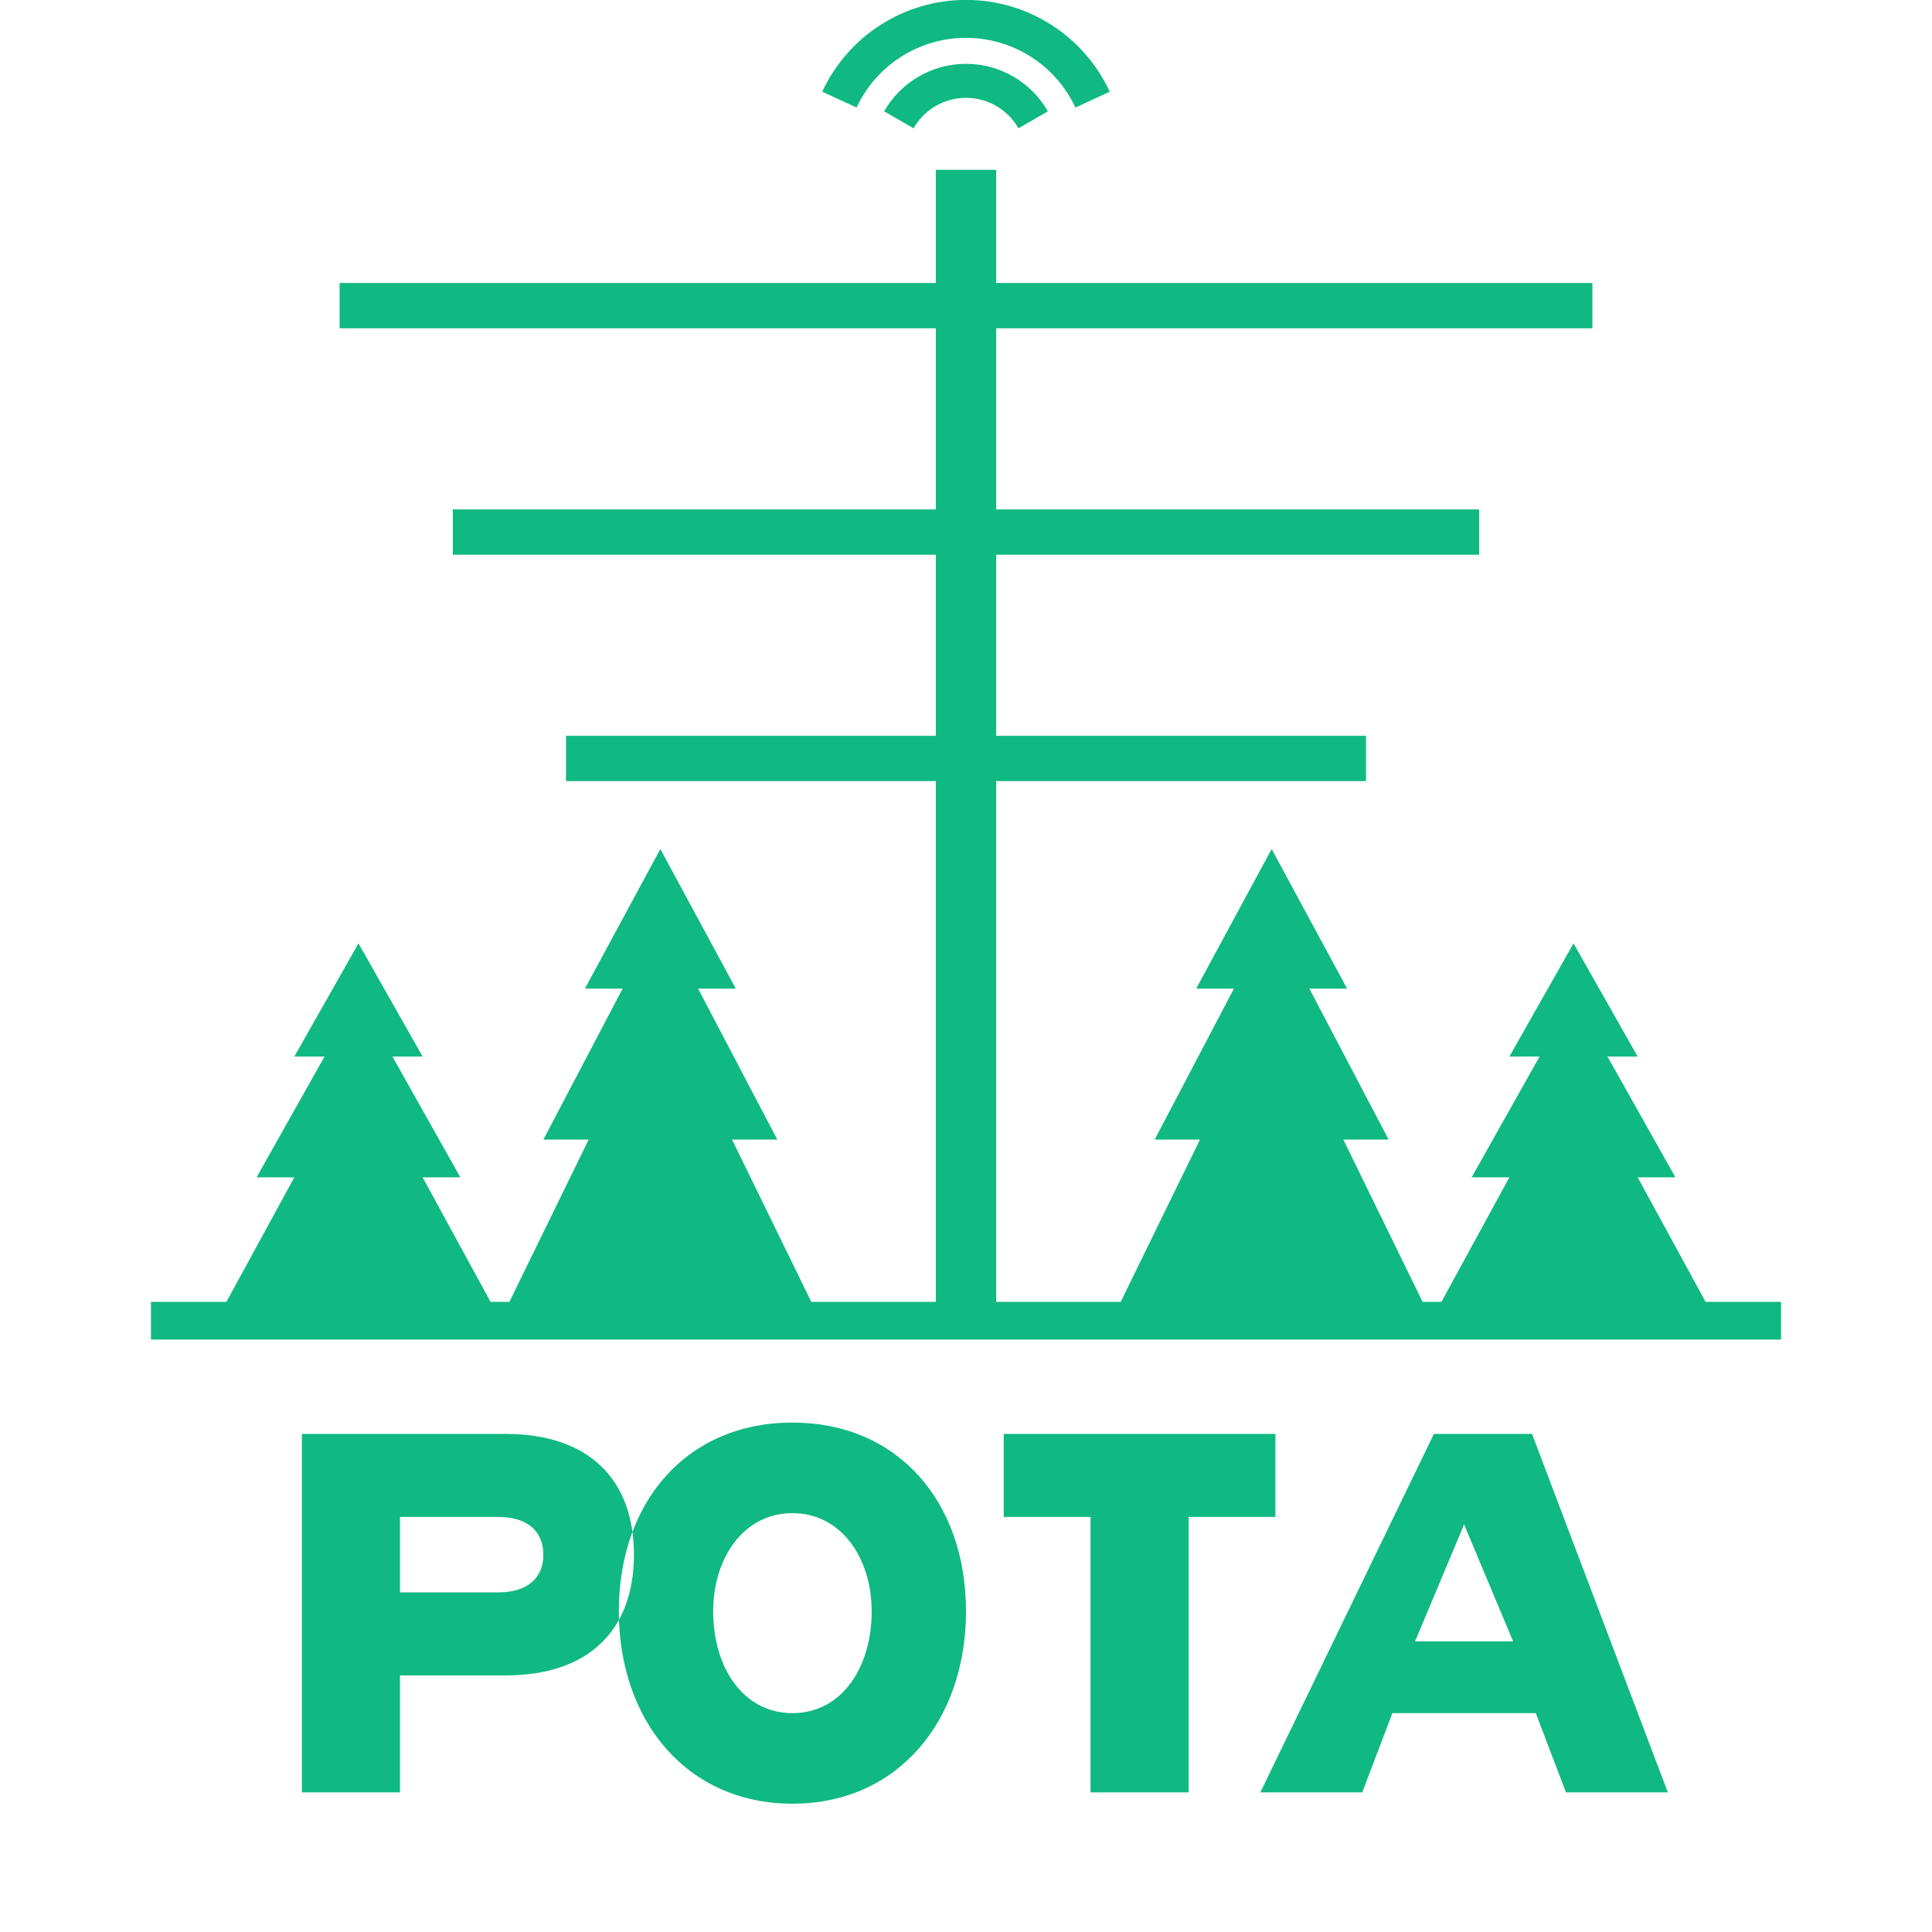
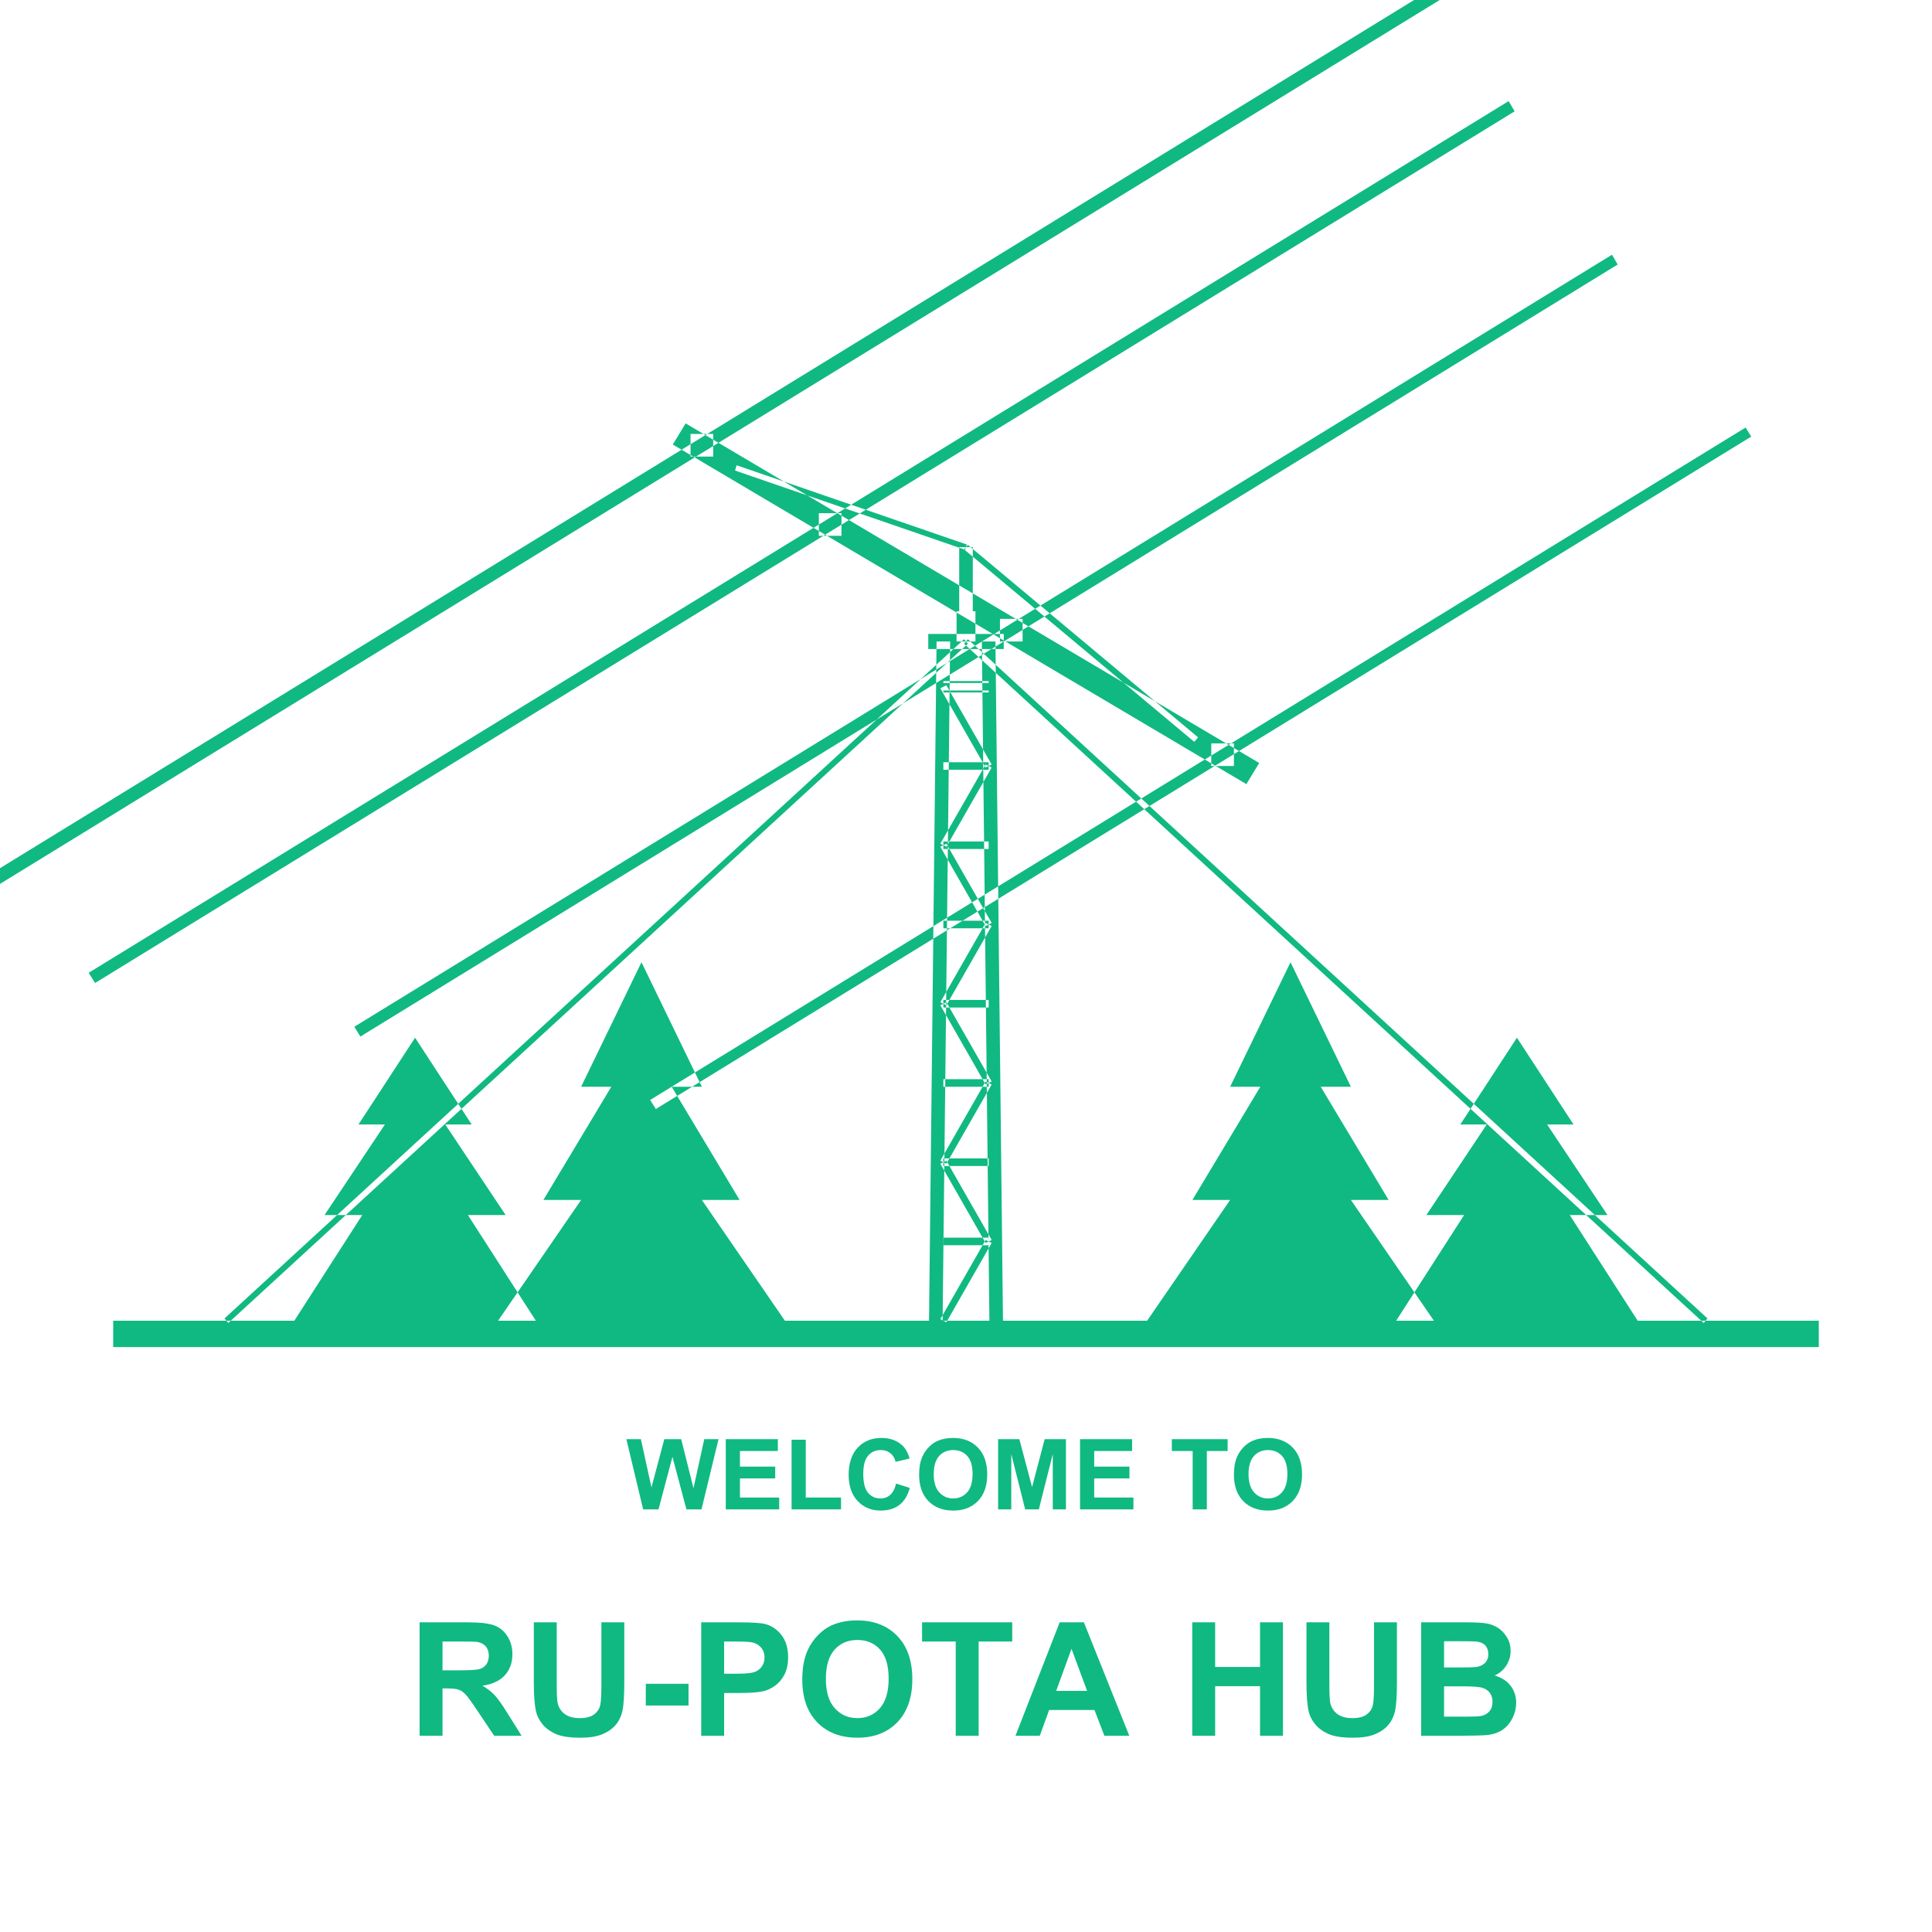
<svg xmlns="http://www.w3.org/2000/svg" viewBox="0 0 512 512" width="512" height="512">
-   <path fill="#10B981" fill-rule="evenodd" d="M248 45 L264 45 L264 75 L422 75 L422 87 L264 87 L264 135 L392 135 L392 147 L264 147 L264 195 L362 195 L362 207 L264 207 L264 345 L248 345 L248 207 L150 207 L150 195 L248 195 L248 147 L120 147 L120 135 L248 135 L248 87 L90 87 L90 75 L248 75 Z  M242.1 34.0 A16 16 0 0 1 269.9 34.0 L277.7 29.5 A25 25 0 0 0 234.3 29.5 Z  M227.0 28.5 A32 32 0 0 1 285.0 28.5 L294.1 24.3 A42 42 0 0 0 217.9 24.3 Z  M95 250 L112 280 L104 280 L122 312 L112 312 L130 345 L60 345 L78 312 L68 312 L86 280 L78 280 Z  M175 225 L195 262 L185 262 L206 302 L194 302 L215 345 L135 345 L156 302 L144 302 L165 262 L155 262 Z  M337 225 L357 262 L347 262 L368 302 L356 302 L377 345 L297 345 L318 302 L306 302 L327 262 L317 262 Z  M417 250 L434 280 L426 280 L444 312 L434 312 L452 345 L382 345 L400 312 L390 312 L408 280 L400 280 Z  M40 345 L472 345 L472 355 L40 355 Z  M80 380 L134 380 C156 380 168 392 168 412 C168 432 156 444 134 444 L106 444 L106 475 L80 475 Z M106 402 L106 422 L132 422 C140 422 144 418 144 412 C144 406 140 402 132 402 Z  M210 377 C238 377 256 398 256 427 C256 456 238 478 210 478 C182 478 164 456 164 427 C164 398 182 377 210 377 Z M210 401 C197 401 189 413 189 427 C189 442 197 454 210 454 C223 454 231 442 231 427 C231 413 223 401 210 401 Z  M266 380 L338 380 L338 402 L315 402 L315 475 L289 475 L289 402 L266 402 Z  M380 380 L406 380 L442 475 L415 475 L407 454 L369 454 L361 475 L334 475 Z M388 404 L375 435 L401 435 Z " />
+   <path fill="#10B981" fill-rule="evenodd" d="M248.2 170.0 L246.2 350.0 L249.8 350.0 L251.8 170.0 Z  M260.2 170.0 L262.2 350.0 L265.8 350.0 L263.8 170.0 Z  M246.0 172.0 L266.0 172.0 L266.0 168.0 L246.0 168.0 Z  M250.0 183.5 L262.0 183.5 L262.0 180.5 L250.0 180.5 Z  M258.5 170.0 L258.5 162.0 L253.5 162.0 L253.5 170.0 Z  M250.0 183.0 L262.0 183.0 L262.0 181.0 L250.0 181.0 Z  M249.2 182.4 L261.2 203.4 L262.8 202.6 L250.8 181.6 Z  M250.0 204.0 L262.0 204.0 L262.0 202.0 L250.0 202.0 Z  M261.2 202.6 L249.2 223.6 L250.8 224.4 L262.8 203.4 Z  M250.0 225.0 L262.0 225.0 L262.0 223.0 L250.0 223.0 Z  M249.2 224.4 L261.2 245.4 L262.8 244.6 L250.8 223.6 Z  M250.0 246.0 L262.0 246.0 L262.0 244.0 L250.0 244.0 Z  M261.2 244.6 L249.2 265.6 L250.8 266.4 L262.8 245.4 Z  M250.0 267.0 L262.0 267.0 L262.0 265.0 L250.0 265.0 Z  M249.2 266.4 L261.2 287.4 L262.8 286.6 L250.8 265.6 Z  M250.0 288.0 L262.0 288.0 L262.0 286.0 L250.0 286.0 Z  M261.2 286.6 L249.2 307.6 L250.8 308.4 L262.8 287.4 Z  M250.0 309.0 L262.0 309.0 L262.0 307.0 L250.0 307.0 Z  M249.2 308.4 L261.2 329.4 L262.8 328.6 L250.8 307.6 Z  M250.0 330.0 L262.0 330.0 L262.0 328.0 L250.0 328.0 Z  M261.2 328.6 L249.2 349.6 L250.8 350.4 L262.8 329.4 Z  M255.5 169.4 L59.5 349.4 L60.5 350.6 L256.5 170.6 Z  M255.5 170.6 L451.5 350.6 L452.5 349.4 L256.5 169.4 Z  M178.3 117.8 L330.3 207.8 L333.7 202.2 L181.7 112.2 Z  M257.8 162.0 L257.8 145.0 L254.2 145.0 L254.2 162.0 Z  M256.2 144.3 L195.2 123.3 L194.8 124.7 L255.8 145.7 Z  M255.5 145.6 L316.5 196.6 L317.5 195.4 L256.5 144.4 Z  M-25.5 249.9 L383.0 -0.9 L381.1 -3.9 L-27.4 246.9 Z M183.0 115.0 L189.0 115.0 L189.0 121.0 L183.0 121.0 Z  M25.2 260.5 L401.4 29.5 L399.8 26.8 L23.5 257.8 Z M217.0 136.0 L223.0 136.0 L223.0 142.0 L217.0 142.0 Z  M95.5 274.7 L428.7 70.1 L427.2 67.5 L93.9 272.1 Z M265.0 164.0 L271.0 164.0 L271.0 170.0 L265.0 170.0 Z  M173.8 293.9 L464.1 115.7 L462.6 113.3 L172.3 291.5 Z M321.0 197.0 L327.0 197.0 L327.0 203.0 L321.0 203.0 Z  M110 275 L125 298 L118 298 L134 322 L124 322 L142 350 L78 350 L96 322 L86 322 L102 298 L95 298 Z M170 255 L186 288 L178 288 L196 318 L186 318 L208 350 L132 350 L154 318 L144 318 L162 288 L154 288 Z  M342 255 L358 288 L350 288 L368 318 L358 318 L380 350 L304 350 L326 318 L316 318 L334 288 L326 288 Z M402 275 L417 298 L410 298 L426 322 L416 322 L434 350 L370 350 L388 322 L378 322 L394 298 L387 298 Z  M30 350 L482 350 L482 357 L30 357 Z  M170.438 400.0 165.994 381.389H169.841L172.647 394.173L176.049 381.389H180.518L183.78 394.389L186.637 381.389H190.42L185.901 400.0H181.914L178.207 386.086L174.513 400.0Z M192.337 400.0V381.389H206.137V384.537H196.095V388.663H205.439V391.799H196.095V396.864H206.492V400.0Z M209.78 400.0V381.541H213.538V396.864H222.882V400.0Z M237.469 393.157 241.112 394.312Q240.275 397.359 238.326 398.838Q236.377 400.317 233.381 400.317Q229.674 400.317 227.287 397.785Q224.901 395.252 224.901 390.859Q224.901 386.213 227.3 383.642Q229.699 381.071 233.61 381.071Q237.025 381.071 239.157 383.09Q240.427 384.283 241.062 386.518L237.342 387.406Q237.012 385.959 235.965 385.121Q234.917 384.283 233.419 384.283Q231.35 384.283 230.061 385.769Q228.773 387.254 228.773 390.58Q228.773 394.109 230.042 395.607Q231.312 397.105 233.343 397.105Q234.841 397.105 235.92 396.153Q236.999 395.201 237.469 393.157Z M243.575 390.809Q243.575 387.965 244.426 386.035Q245.061 384.613 246.159 383.483Q247.257 382.354 248.565 381.808Q250.304 381.071 252.576 381.071Q256.69 381.071 259.159 383.623Q261.628 386.175 261.628 390.72Q261.628 395.227 259.178 397.772Q256.728 400.317 252.627 400.317Q248.476 400.317 246.026 397.785Q243.575 395.252 243.575 390.809ZM247.447 390.682Q247.447 393.843 248.907 395.474Q250.367 397.105 252.614 397.105Q254.861 397.105 256.302 395.487Q257.743 393.868 257.743 390.631Q257.743 387.432 256.34 385.857Q254.938 384.283 252.614 384.283Q250.291 384.283 248.869 385.876Q247.447 387.47 247.447 390.682Z M264.51 400.0V381.389H270.134L273.511 394.084L276.85 381.389H282.486V400.0H278.995V385.35L275.301 400.0H271.683L268.001 385.35V400.0Z M286.219 400.0V381.389H300.019V384.537H289.977V388.663H299.32V391.799H289.977V396.864H300.374V400.0Z M316.07 400.0V384.537H310.548V381.389H325.338V384.537H319.828V400.0Z M327.001 390.809Q327.001 387.965 327.851 386.035Q328.486 384.613 329.584 383.483Q330.682 382.354 331.99 381.808Q333.729 381.071 336.002 381.071Q340.115 381.071 342.584 383.623Q345.054 386.175 345.054 390.72Q345.054 395.227 342.603 397.772Q340.153 400.317 336.053 400.317Q331.901 400.317 329.451 397.785Q327.001 395.252 327.001 390.809ZM330.873 390.682Q330.873 393.843 332.333 395.474Q333.793 397.105 336.04 397.105Q338.287 397.105 339.728 395.487Q341.169 393.868 341.169 390.631Q341.169 387.432 339.766 385.857Q338.363 384.283 336.04 384.283Q333.717 384.283 332.295 385.876Q330.873 387.47 330.873 390.682Z M111.201 460.0V429.936H123.977Q128.797 429.936 130.981 430.746Q133.165 431.556 134.477 433.627Q135.79 435.698 135.79 438.364Q135.79 441.748 133.801 443.953Q131.811 446.157 127.853 446.731Q129.822 447.88 131.104 449.254Q132.385 450.628 134.559 454.135L138.23 460.0H130.97L126.582 453.458Q124.244 449.951 123.383 449.039Q122.521 448.126 121.557 447.788Q120.593 447.449 118.502 447.449H117.271V460.0ZM117.271 442.65H121.762Q126.131 442.65 127.218 442.281Q128.304 441.912 128.92 441.01Q129.535 440.107 129.535 438.754Q129.535 437.236 128.725 436.303Q127.915 435.37 126.438 435.124Q125.7 435.021 122.009 435.021H117.271Z M141.47 429.936H147.541V446.219Q147.541 450.095 147.766 451.243Q148.156 453.089 149.622 454.207Q151.089 455.324 153.632 455.324Q156.216 455.324 157.528 454.268Q158.841 453.212 159.107 451.674Q159.374 450.136 159.374 446.567V429.936H165.444V445.727Q165.444 451.141 164.952 453.376Q164.46 455.611 163.137 457.149Q161.814 458.688 159.599 459.6Q157.384 460.513 153.816 460.513Q149.509 460.513 147.284 459.518Q145.059 458.523 143.767 456.934Q142.475 455.345 142.065 453.602Q141.47 451.018 141.47 445.973Z M171.145 451.981V446.219H182.466V451.981Z M185.829 460.0V429.936H195.57Q201.107 429.936 202.789 430.387Q205.373 431.063 207.116 433.33Q208.859 435.596 208.859 439.185Q208.859 441.953 207.854 443.84Q206.849 445.727 205.301 446.803Q203.753 447.88 202.153 448.229Q199.979 448.659 195.857 448.659H191.899V460.0ZM191.899 435.021V443.553H195.221Q198.81 443.553 200.02 443.081Q201.23 442.609 201.917 441.604Q202.604 440.6 202.604 439.267Q202.604 437.626 201.64 436.56Q200.676 435.493 199.2 435.227Q198.113 435.021 194.832 435.021Z M212.612 445.152Q212.612 440.559 213.986 437.441Q215.011 435.145 216.785 433.319Q218.559 431.494 220.672 430.612Q223.481 429.423 227.152 429.423Q233.797 429.423 237.785 433.545Q241.774 437.667 241.774 445.009Q241.774 452.289 237.816 456.401Q233.858 460.513 227.234 460.513Q220.528 460.513 216.57 456.421Q212.612 452.33 212.612 445.152ZM218.867 444.947Q218.867 450.054 221.225 452.689Q223.584 455.324 227.214 455.324Q230.843 455.324 233.171 452.709Q235.499 450.095 235.499 444.865Q235.499 439.697 233.233 437.154Q230.967 434.611 227.214 434.611Q223.461 434.611 221.164 437.185Q218.867 439.759 218.867 444.947Z M253.279 460.0V435.021H244.358V429.936H268.25V435.021H259.349V460.0Z M299.278 460.0H292.675L290.05 453.171H278.032L275.551 460.0H269.111L280.821 429.936H287.24ZM288.101 448.105 283.959 436.949 279.898 448.105Z M315.958 460.0V429.936H322.029V441.769H333.923V429.936H339.993V460.0H333.923V446.854H322.029V460.0Z M346.228 429.936H352.298V446.219Q352.298 450.095 352.524 451.243Q352.913 453.089 354.38 454.207Q355.846 455.324 358.389 455.324Q360.973 455.324 362.285 454.268Q363.598 453.212 363.865 451.674Q364.131 450.136 364.131 446.567V429.936H370.201V445.727Q370.201 451.141 369.709 453.376Q369.217 455.611 367.894 457.149Q366.572 458.688 364.357 459.6Q362.142 460.513 358.574 460.513Q354.267 460.513 352.042 459.518Q349.817 458.523 348.525 456.934Q347.233 455.345 346.823 453.602Q346.228 451.018 346.228 445.973Z M376.62 429.936H388.638Q392.206 429.936 393.96 430.233Q395.713 430.53 397.097 431.474Q398.482 432.417 399.405 433.986Q400.327 435.555 400.327 437.503Q400.327 439.615 399.189 441.379Q398.051 443.143 396.103 444.024Q398.851 444.824 400.327 446.752Q401.804 448.68 401.804 451.284Q401.804 453.335 400.85 455.273Q399.897 457.211 398.246 458.37Q396.595 459.528 394.175 459.795Q392.657 459.959 386.854 460.0H376.62ZM382.691 434.939V441.892H386.669Q390.217 441.892 391.078 441.789Q392.637 441.604 393.529 440.712Q394.421 439.82 394.421 438.364Q394.421 436.97 393.652 436.098Q392.883 435.227 391.366 435.042Q390.463 434.939 386.177 434.939ZM382.691 446.896V454.935H388.31Q391.591 454.935 392.473 454.75Q393.826 454.504 394.678 453.55Q395.529 452.597 395.529 450.997Q395.529 449.644 394.872 448.7Q394.216 447.757 392.975 447.326Q391.735 446.896 387.592 446.896Z" />
</svg>
